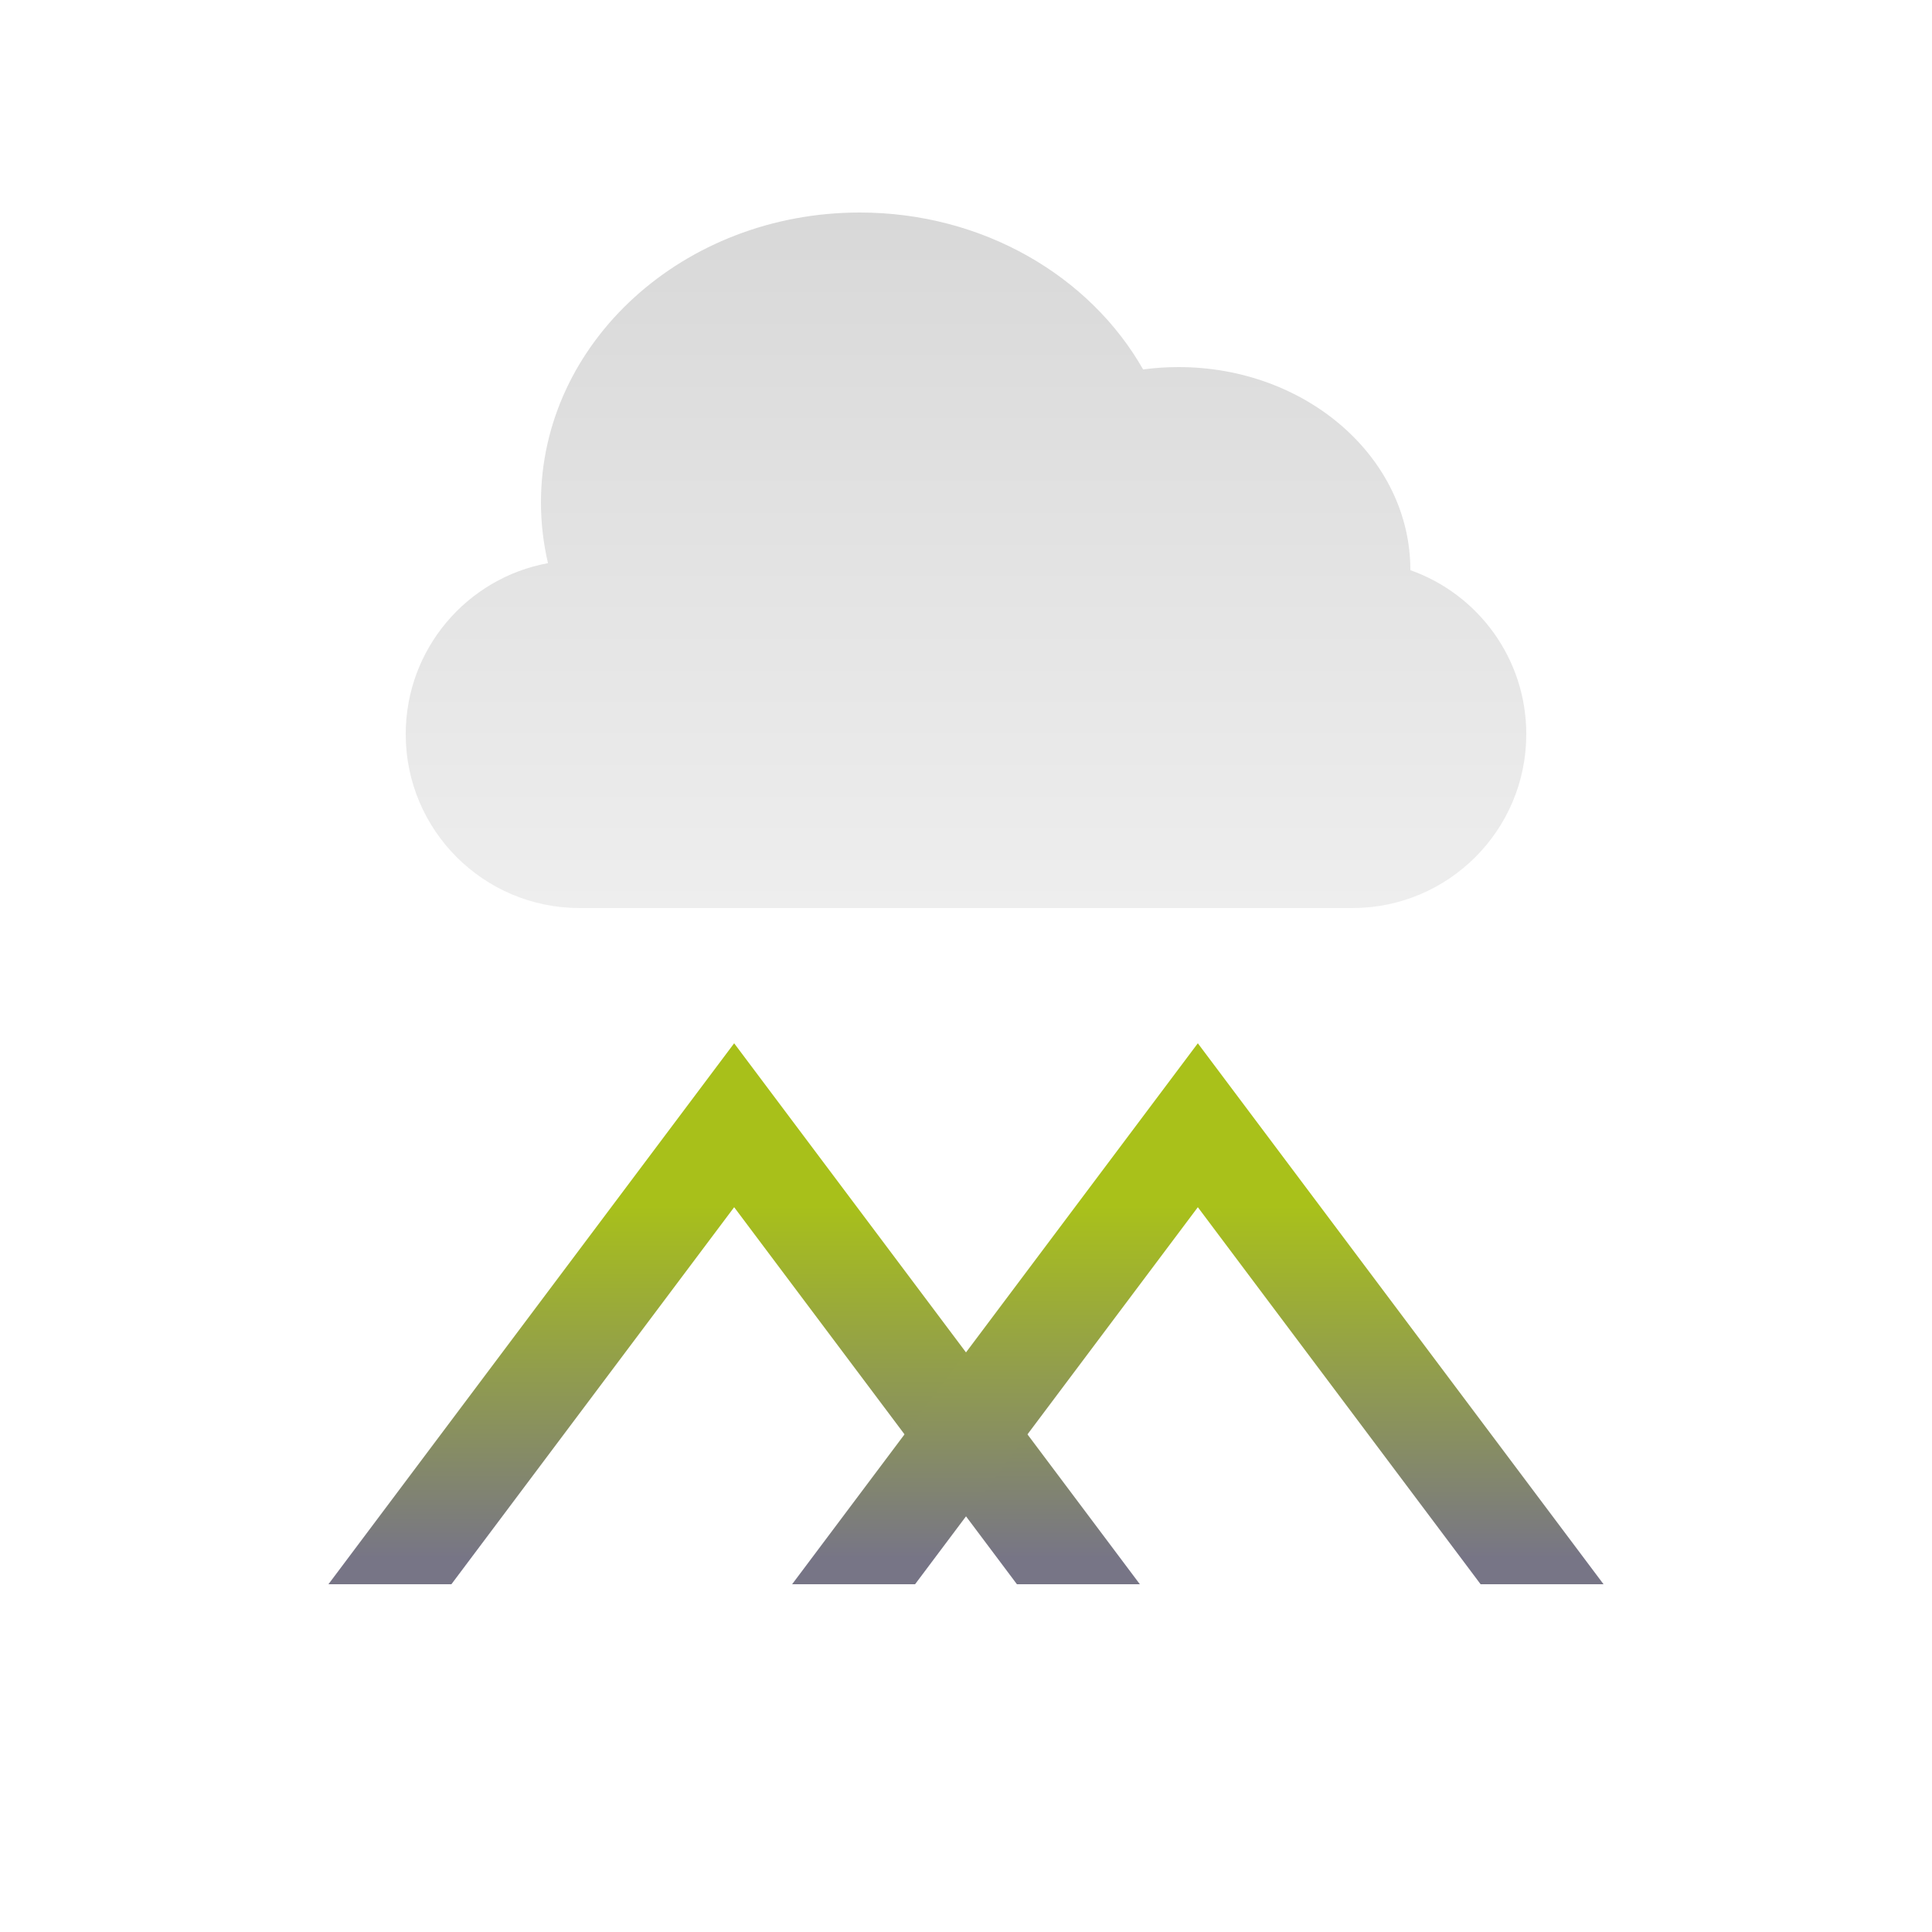
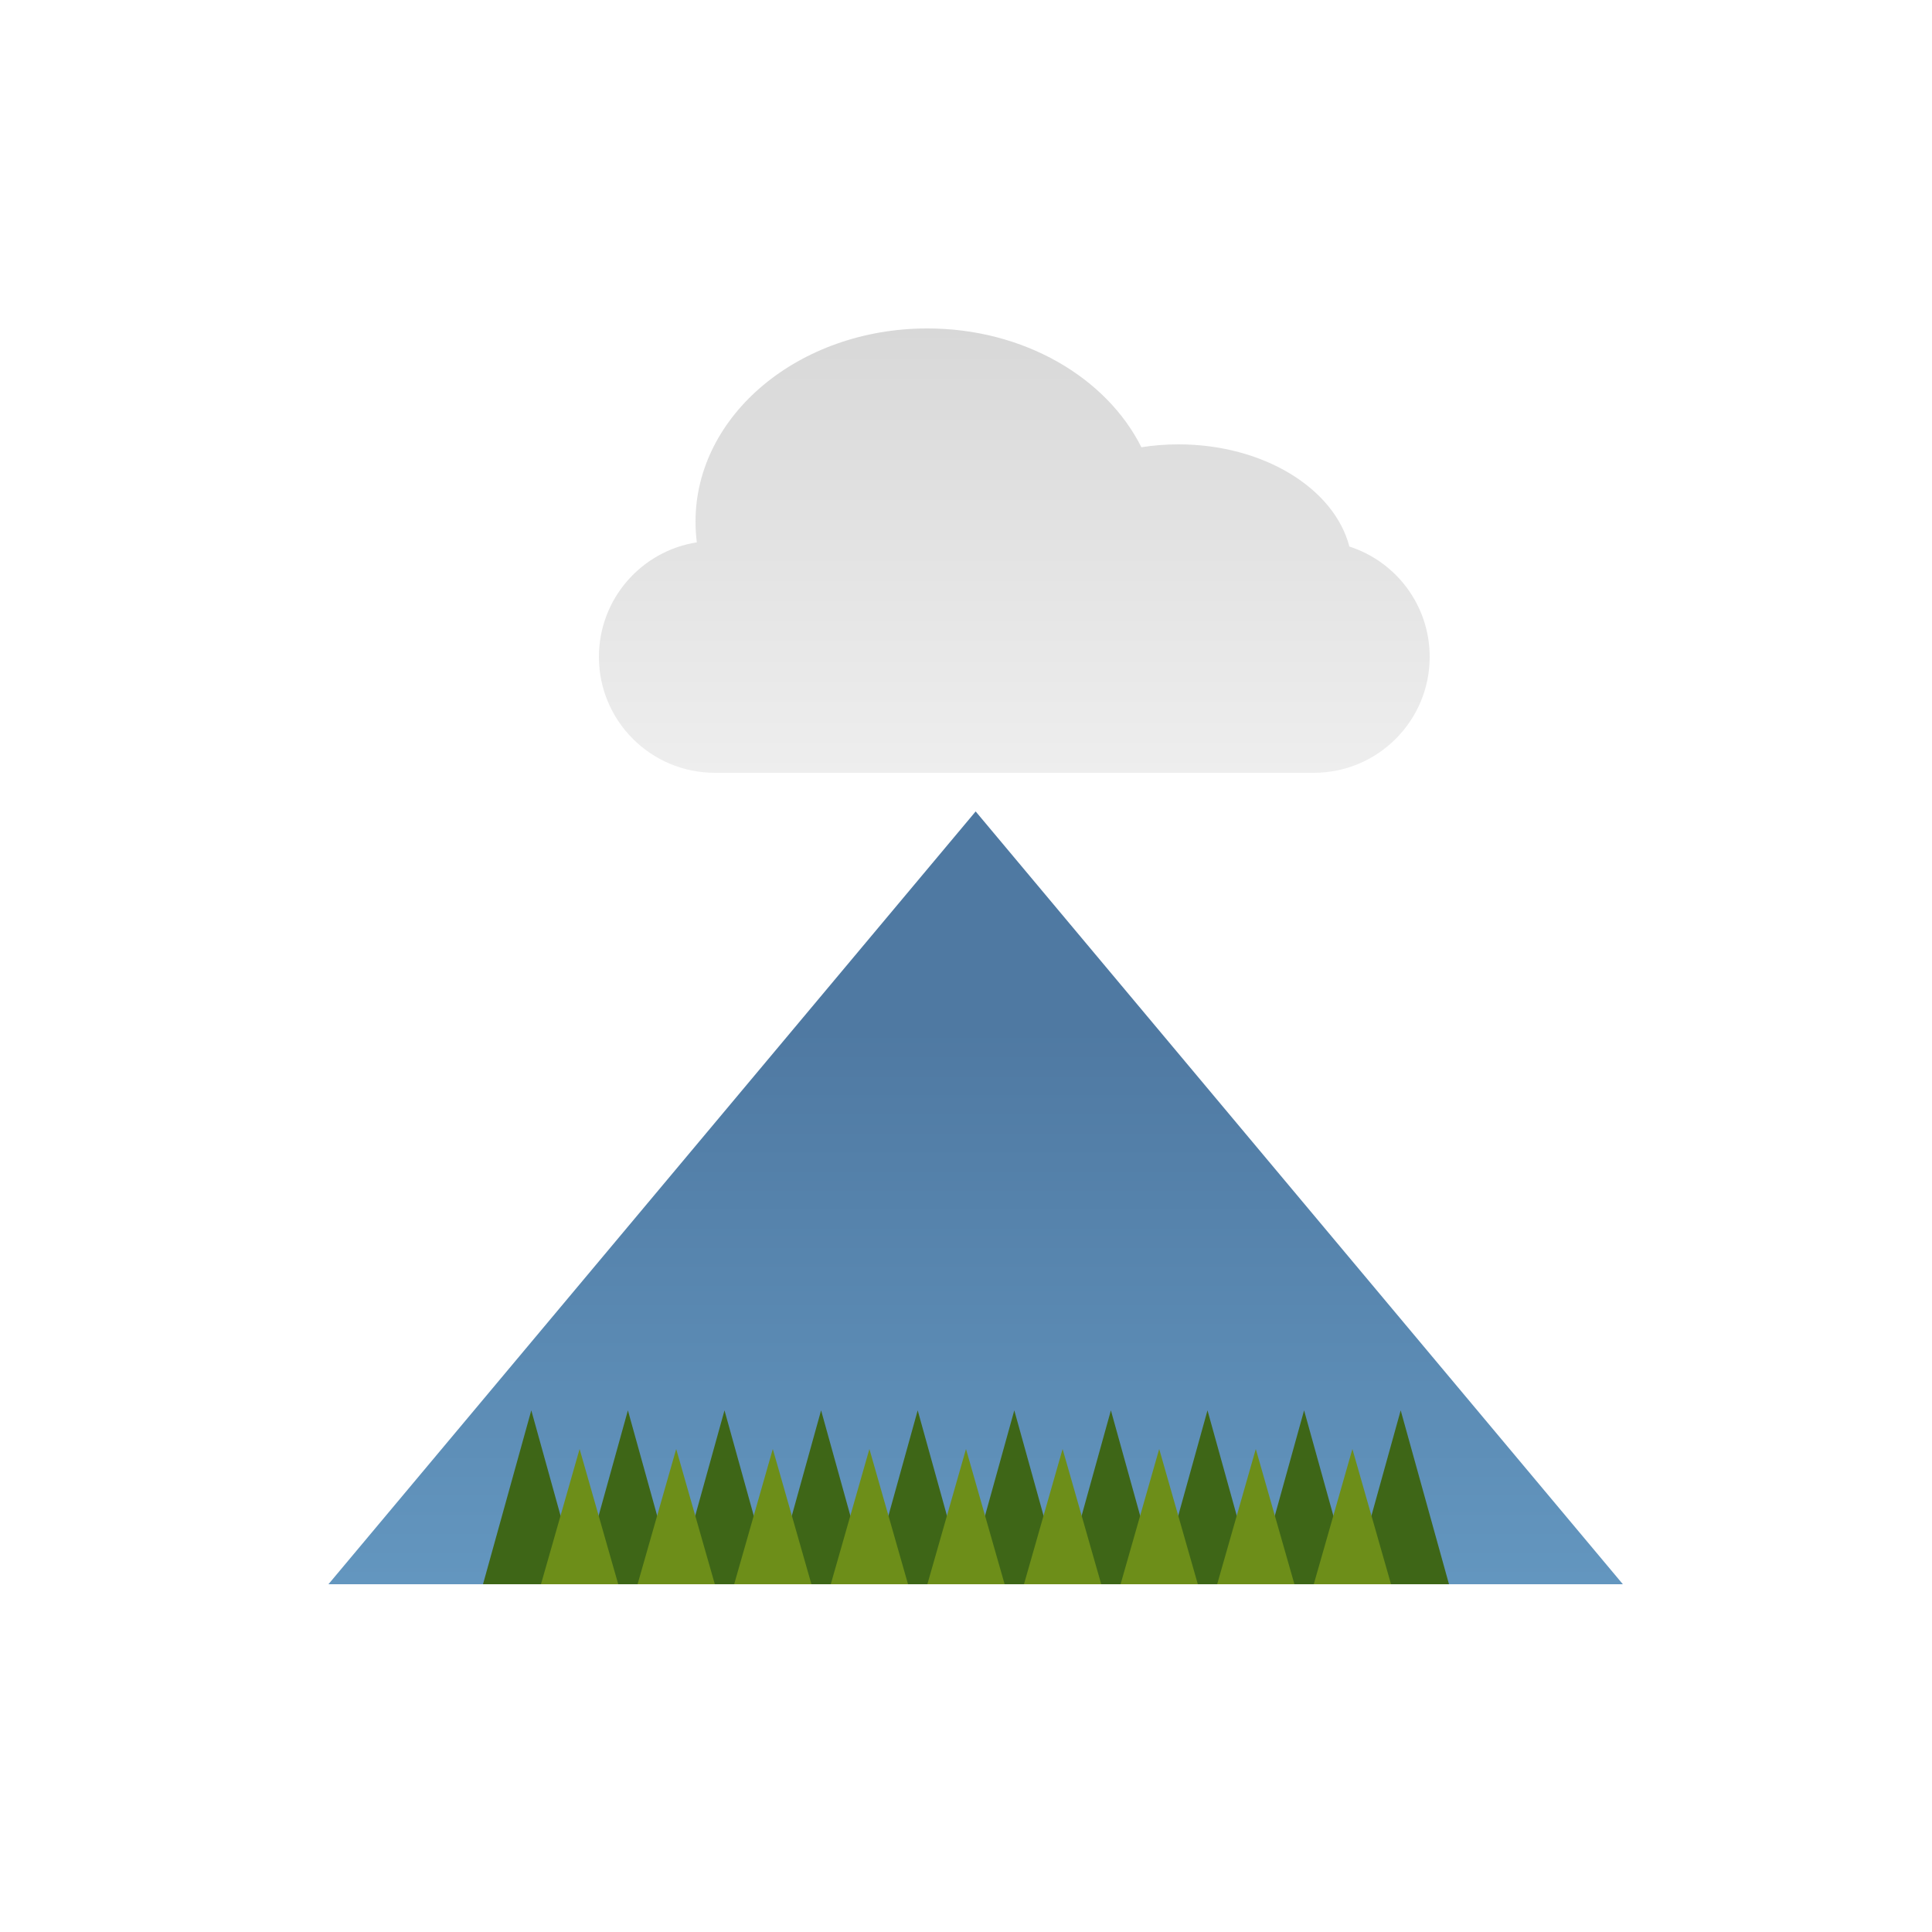
<svg xmlns="http://www.w3.org/2000/svg" width="100px" height="100px" viewBox="0 0 100 100" version="1.1">
  <defs>
-     <linearGradient x1="50%" y1="29.935%" x2="50%" y2="95.428%" id="linearGradient-1">
-       <stop stop-color="#A8C01A" offset="0%" />
-       <stop stop-color="#777586" offset="100%" />
-     </linearGradient>
-     <linearGradient x1="50%" y1="29.935%" x2="50%" y2="95.428%" id="linearGradient-2">
-       <stop stop-color="#A9C11A" offset="0%" />
-       <stop stop-color="#777586" offset="100%" />
-     </linearGradient>
-     <linearGradient x1="50%" y1="100%" x2="50%" y2="0%" id="linearGradient-3">
+     <linearGradient x1="50%" y1="100%" x2="50%" y2="0%" id="linearGradient-1">
      <stop stop-color="#EEEEEE" offset="0%" />
      <stop stop-color="#D8D8D8" offset="100%" />
    </linearGradient>
+     <linearGradient x1="50%" y1="27.953%" x2="50%" y2="100%" id="linearGradient-2">
+       <stop stop-color="#4F79A2" offset="0%" />
+       <stop stop-color="#6396BF" offset="100%" />
+     </linearGradient>
  </defs>
  <g id="pacificNW" stroke="none" stroke-width="1" fill="none" fill-rule="evenodd">
-     <g id="Group-Copy" transform="translate(50, 68) rotate(-360) translate(-50, -68) translate(17, 54)">
-       <path d="M35.636,28 L33.514,25.17 L21,8.485 L6.364,28 L0,28 L21,0 L33.514,16.686 L42,28 L35.636,28 Z" id="Combined-Shape" fill="url(#linearGradient-1)" />
-       <path d="M59.636,28 L57.514,25.17 L45,8.485 L30.364,28 L24,28 L45,-1.42108547e-14 L57.514,16.686 L66,28 L59.636,28 Z" id="Combined-Shape-Copy-3" fill="url(#linearGradient-2)" />
-     </g>
-     <path d="M73,29.512 C76.496,30.748 79,34.081 79,38 C79,42.971 74.971,47 70,47 L30,47 C25.029,47 21,42.971 21,38 C21,33.588 24.175,29.918 28.364,29.148 C28.126,28.133 28,27.08 28,26 C28,17.716 35.387,11 44.5,11 C50.886,11 56.424,14.298 59.167,19.122 C59.765,19.042 60.377,19 61,19 C67.627,19 73,23.701 73,29.5 C73,29.504 73,29.508 73,29.512 Z" id="Combined-Shape" fill="url(#linearGradient-3)" />
+     <path d="M69.844,28.289 C72.256,29.067 74,31.33 74,34 C74,37.314 71.314,40 68,40 L37,40 C33.686,40 31,37.314 31,34 C31,31.003 33.197,28.52 36.068,28.072 C36.023,27.72 36,27.362 36,27 C36,21.477 41.373,17 48,17 C52.989,17 57.268,19.538 59.078,23.149 C59.697,23.051 60.34,23 61,23 C65.397,23 69.058,25.278 69.844,28.289 Z" id="Combined-Shape" fill="url(#linearGradient-1)" />
+     <polygon id="Triangle" fill="url(#linearGradient-2)" points="50.5 42 64.447 58.653 84 82 17 82" />
+     <polygon id="Triangle" fill="#3E6617" points="27.5 73 30 82 25 82" />
+     <polygon id="Triangle-Copy-2" fill="#3E6617" points="32.5 73 35 82 30 82" />
+     <polygon id="Triangle-Copy-3" fill="#3E6617" points="37.5 73 40 82 35 82" />
+     <polygon id="Triangle-Copy-4" fill="#3E6617" points="42.5 73 45 82 40 82" />
+     <polygon id="Triangle-Copy-5" fill="#3E6617" points="47.5 73 50 82 45 82" />
+     <polygon id="Triangle-Copy-6" fill="#3E6617" points="52.5 73 55 82 50 82" />
+     <polygon id="Triangle-Copy-7" fill="#3E6617" points="57.5 73 60 82 55 82" />
+     <polygon id="Triangle-Copy-8" fill="#3E6617" points="62.5 73 65 82 60 82" />
+     <polygon id="Triangle-Copy-9" fill="#3E6617" points="67.5 73 70 82 65 82" />
+     <polygon id="Triangle-Copy-10" fill="#3E6617" points="72.5 73 75 82 70 82" />
+     <polygon id="Triangle-Copy" fill="#6D8E19" points="30 75 32 82 28 82" />
+     <polygon id="Triangle-Copy-11" fill="#6D8E19" points="35 75 37 82 33 82" />
+     <polygon id="Triangle-Copy-12" fill="#6D8E19" points="40 75 42 82 38 82" />
+     <polygon id="Triangle-Copy-13" fill="#6D8E19" points="45 75 47 82 43 82" />
+     <polygon id="Triangle-Copy-14" fill="#6D8E19" points="50 75 52 82 48 82" />
+     <polygon id="Triangle-Copy-15" fill="#6D8E19" points="55 75 57 82 53 82" />
+     <polygon id="Triangle-Copy-16" fill="#6D8E19" points="60 75 62 82 58 82" />
+     <polygon id="Triangle-Copy-17" fill="#6D8E19" points="65 75 67 82 63 82" />
+     <polygon id="Triangle-Copy-18" fill="#6D8E19" points="70 75 72 82 68 82" />
  </g>
</svg>
